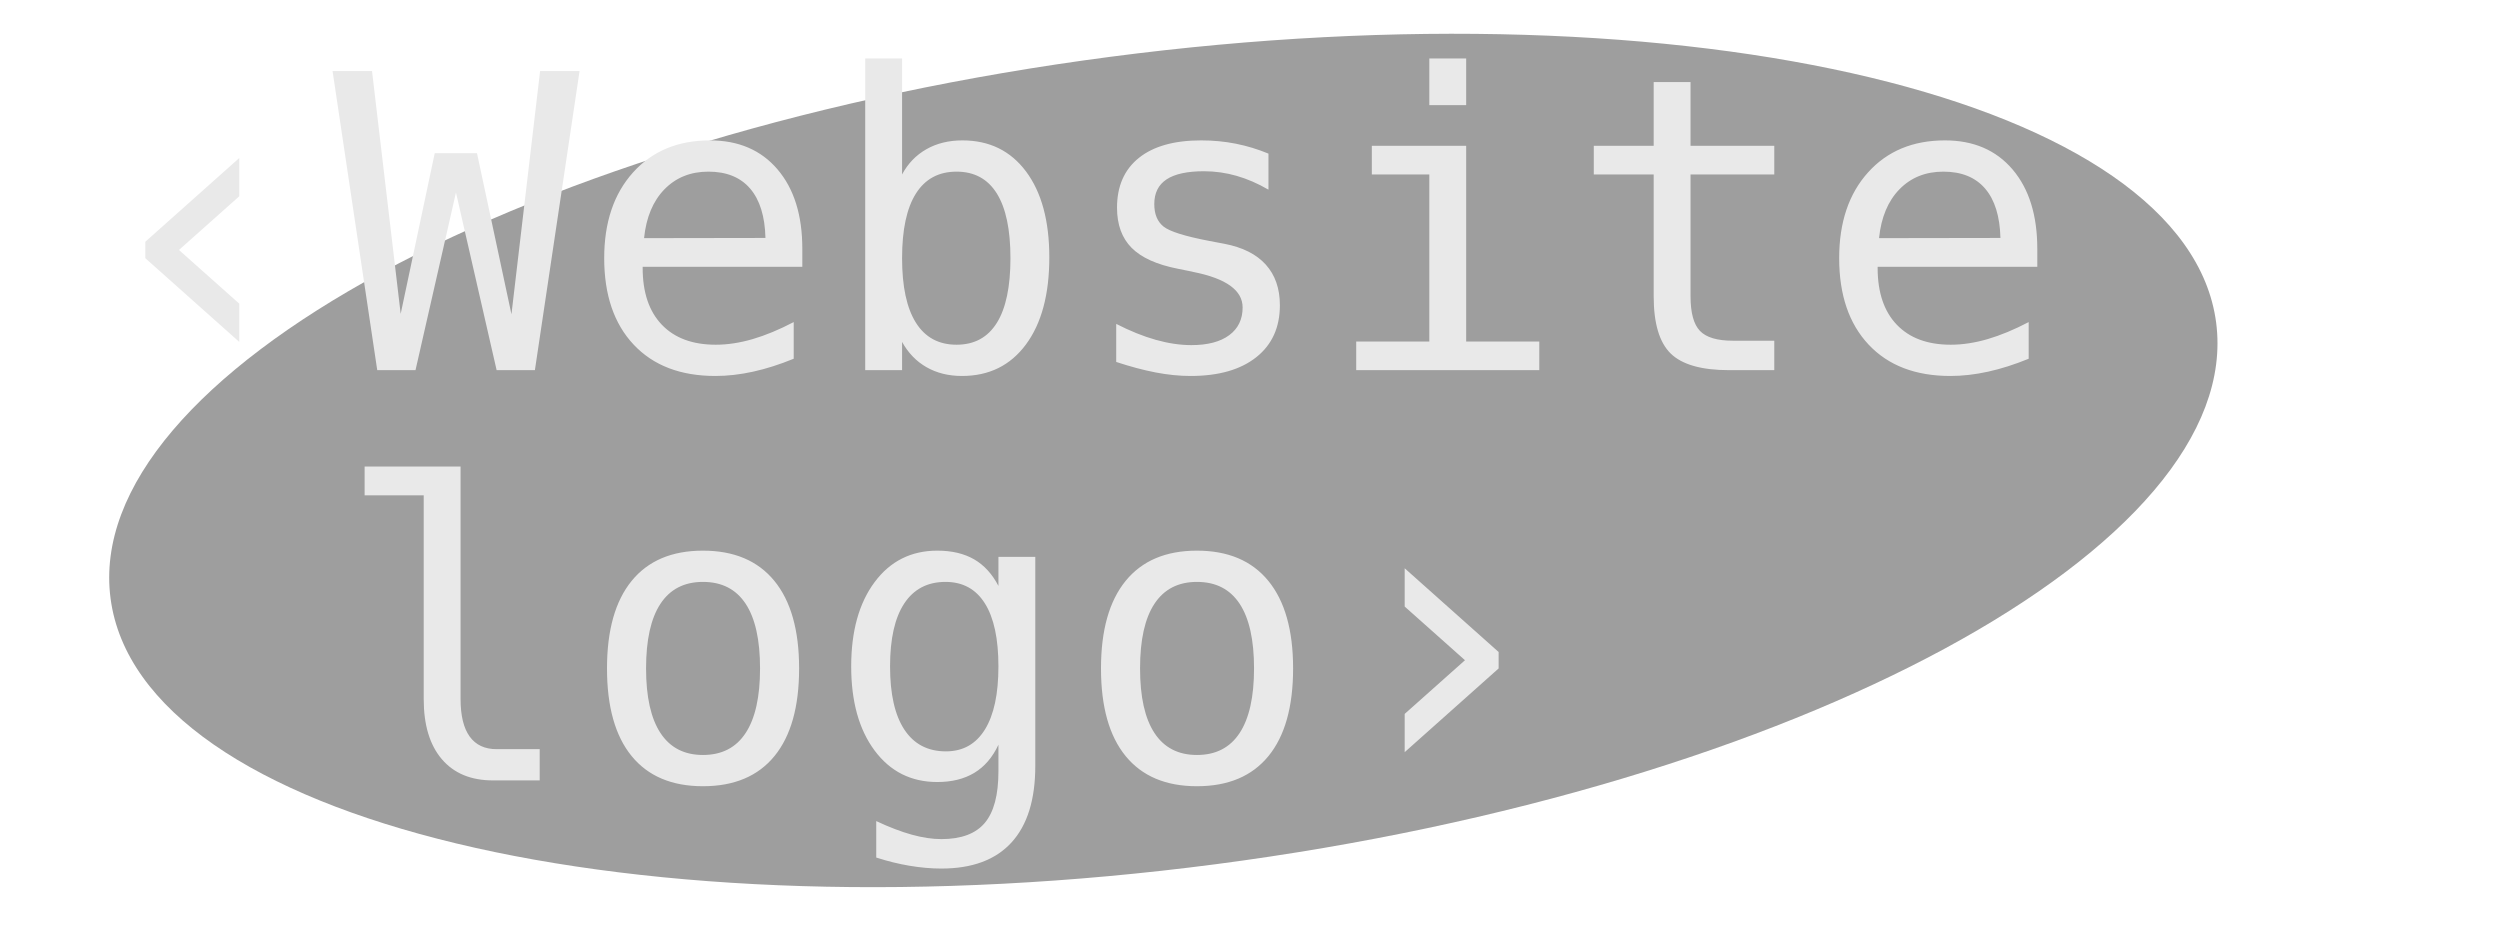
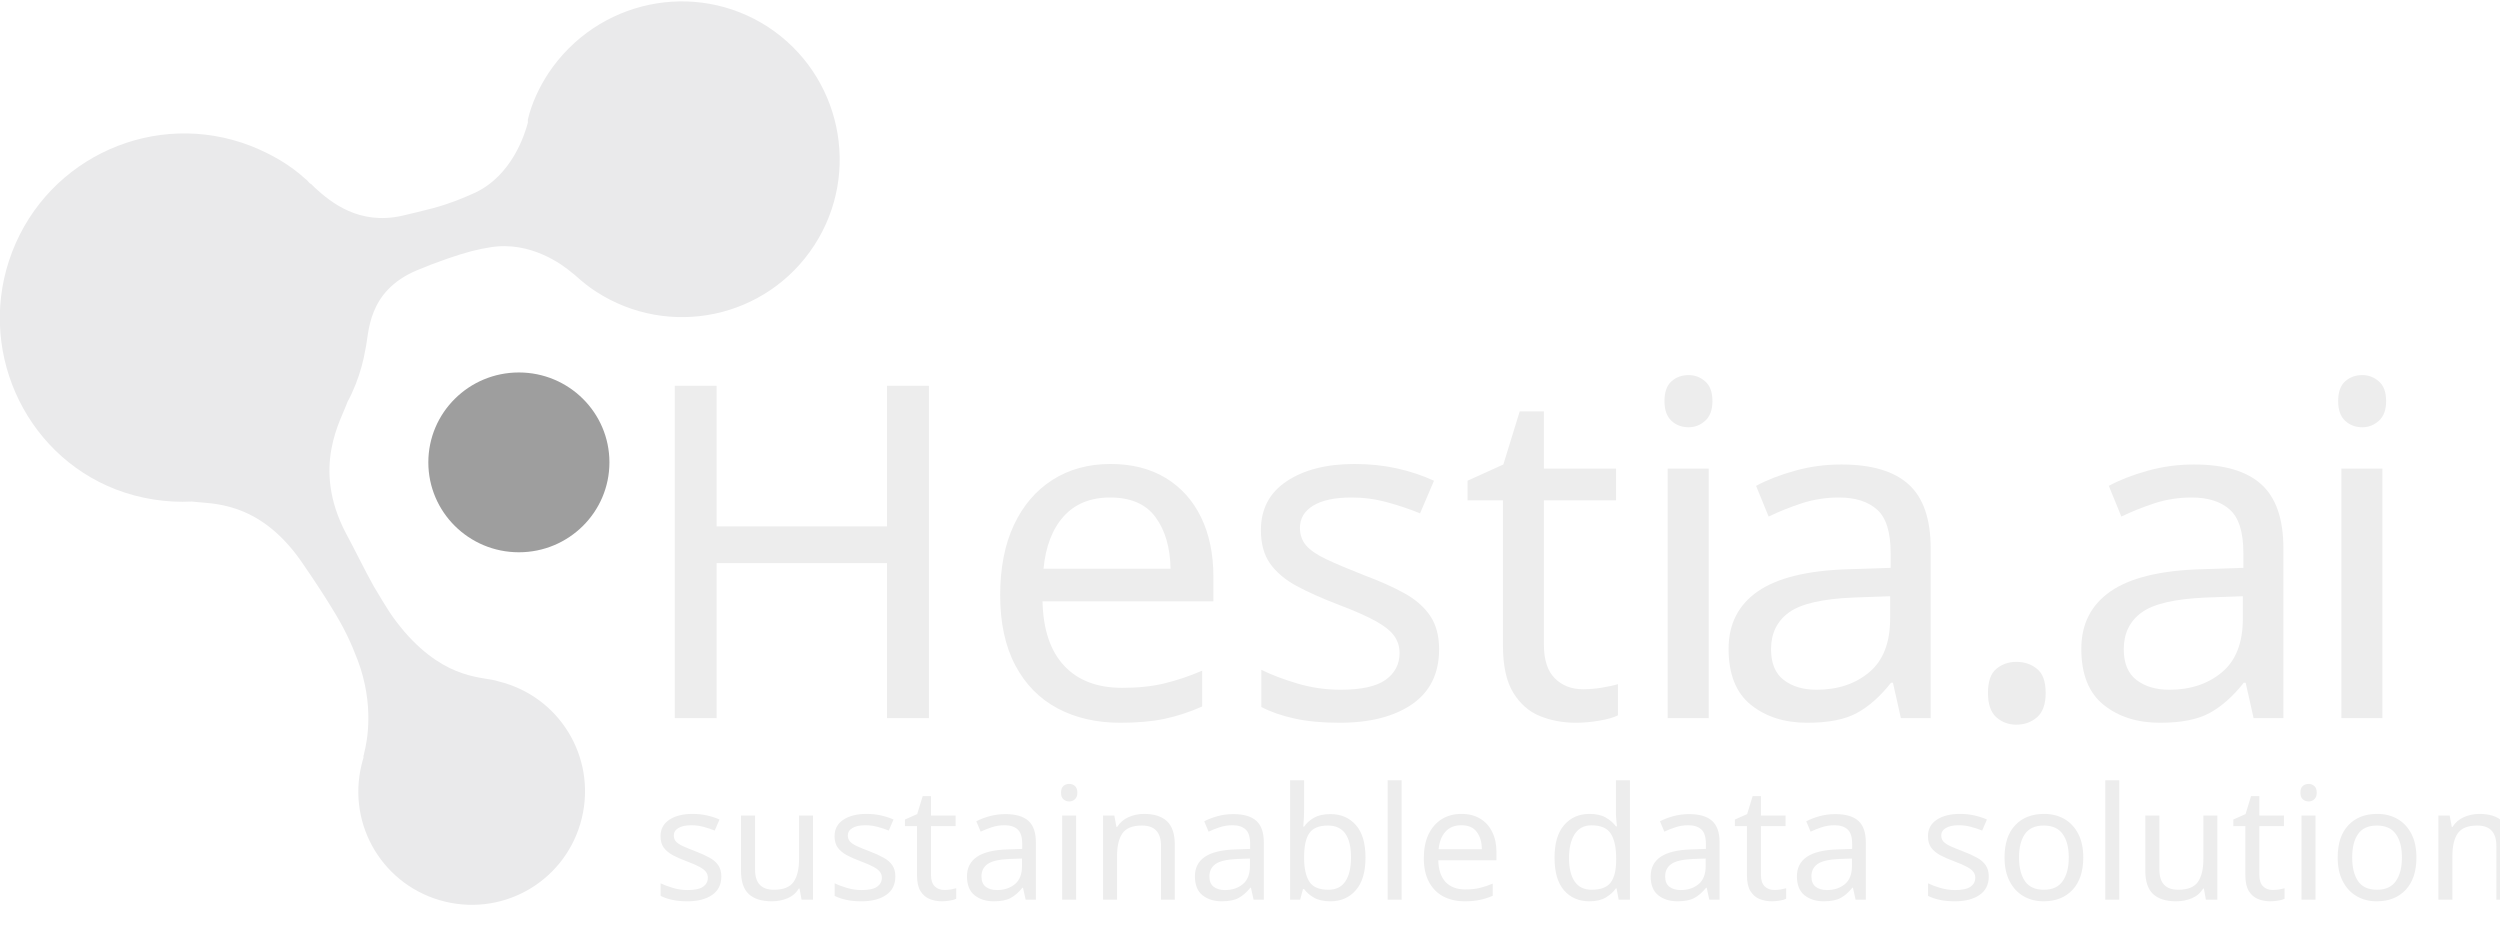
- <svg xmlns="http://www.w3.org/2000/svg" role="img" aria-label="Hestia.ai logo" width="100%" height="100%" viewBox="0 0 1170 441" version="1.1" xml:space="preserve">
-   <g id="hestia.ai-logo-inverted" transform="matrix(1,0,0,1,-324.692,-593.654)">
-     <g id="ellipse" transform="matrix(1.36387,-0.178665,0.152718,1.16581,308.178,539.901)">
-       <ellipse cx="378.936" cy="289.032" rx="361.257" ry="162.053" style="fill:rgb(158,158,158);" />
-     </g>
-     <g id="text" transform="matrix(1,0,0,1,324.692,602.654)">
-       <text x="35.565px" y="164.236px" style="font-family:'FiraCode-Regular', 'Fira Code', monospace;font-size:192px;fill:rgb(233,233,233);">‹<tspan x="155.639px 275.713px 395.786px 515.86px 635.934px 756.008px 876.082px " y="164.236px 164.236px 164.236px 164.236px 164.236px 164.236px 164.236px ">Website</tspan>
-       </text>
-       <text x="155.639px" y="356.236px" style="font-family:'FiraCode-Regular', 'Fira Code', monospace;font-size:192px;fill:rgb(233,233,233);">
-         <tspan x="155.639px 275.713px 395.786px 515.86px 635.934px " y="356.236px 356.236px 356.236px 356.236px 356.236px ">logo›</tspan>
-       </text>
-     </g>
-   </g>
+ <svg xmlns="http://www.w3.org/2000/svg" version="1.1" id="Calque_1" x="0px" y="0px" viewBox="0 0 389.3 147" style="enable-background:new 0 0 389.3 147;" xml:space="preserve">
+   <style type="text/css">
+ 	.st0{fill:#59539F;}
+ 	.st1{fill:#58539E;}
+ 	.st2{fill:#EAEAEB;}
+ 	.st3{fill:#9E9E9E;}
+ 	.st4{fill:#EDEDED;}
+ 	.st5{font-family:'Roboto-Bold';}
+ 	.st6{font-size:72.488px;}
+ 	.st7{font-family:'Roboto-Regular';}
+ 	.st8{letter-spacing:-3;}
+ 	.st9{font-size:24.462px;}
+ </style>
+   <path class="st0" d="M56.8,125.8" />
+   <path class="st1" d="M56.8,118L56.8,118L56.8,118L56.8,118z" />
+   <path class="st2" d="M126.8,38.2c-7.4,11.4-22.6,14.6-34,7.2c-1.1-0.7-2.2-1.6-3.2-2.5c0,0-0.2-0.2-0.5-0.4c-1.5-1.3-6.5-5-12.7-4  c-2,0.3-3.9,0.8-6.8,1.8c-2,0.7-3,1.1-4.7,1.8c-7.8,3.3-7.4,9.8-8,12.3l0,0c-0.3,1.8-0.8,3.6-1.5,5.4c-0.4,1-0.8,1.9-1.3,2.8  c-0.9,2.7-5.7,10.1-0.2,20.5c1.2,2.2,2.9,5.7,4.3,8.2c2.1,3.5,2.7,4.6,4.8,7.1c6.7,7.7,12.4,6.9,14.6,7.7c9.5,2.3,15.3,11.8,13,21.3  s-11.8,15.3-21.3,13s-15.3-11.8-13-21.3c0.1-0.4,0.2-0.8,0.3-1.1l0,0c0,0,0,0,0-0.1c0,0,0,0,0-0.1v-0.1c0-0.1,0.1-0.2,0.1-0.4l0,0  c0.5-1.9,1.6-7.6-1-14.5c-1-2.6-2-4.9-4.2-8.4c-1.1-1.8-2.4-3.8-4.6-7c-6.7-9.6-14.2-8.9-17-9.3c-3.9,0.2-8-0.4-11.9-1.9  C3.6,70.6-3.8,54,1.9,39.2S24.2,17,39,22.7c3.3,1.3,6.2,3,8.6,5.2c0.2,0.1,0.3,0.3,0.5,0.5c0.1,0.1,0.2,0.2,0.4,0.3  c0.2,0.2,0.3,0.3,0.5,0.5c2.5,2.3,6.9,5.9,13.6,4.4c1.8-0.4,2.9-0.7,4.9-1.2c2.9-0.8,4.7-1.6,6.5-2.4c5.7-2.7,7.7-9,8.2-10.9  c0-0.1,0-0.1,0-0.2s0-0.2,0-0.2l0,0v-0.1c0.6-2.5,1.7-4.9,3.2-7.2C93,0,108.2-3.2,119.6,4.2C130.9,11.6,134.2,26.8,126.8,38.2z" />
+   <ellipse class="st3" cx="80.8" cy="72" rx="14.1" ry="14" />
+   <text transform="matrix(1 0 0 1 98.0473 111.83)">
+     <tspan x="0" y="0" class="st4 st5 st6">Hesti</tspan>
+     <tspan x="167.8" y="0" class="st4 st5 st6">a</tspan>
+     <tspan x="206.3" y="0" class="st4 st7 st6 st8">.ai</tspan>
+   </text>
+   <text transform="matrix(1.0098 0 0 1 101.5957 140.0997)" class="st4 st7 st9">sustainable data solutions</text>
</svg>
